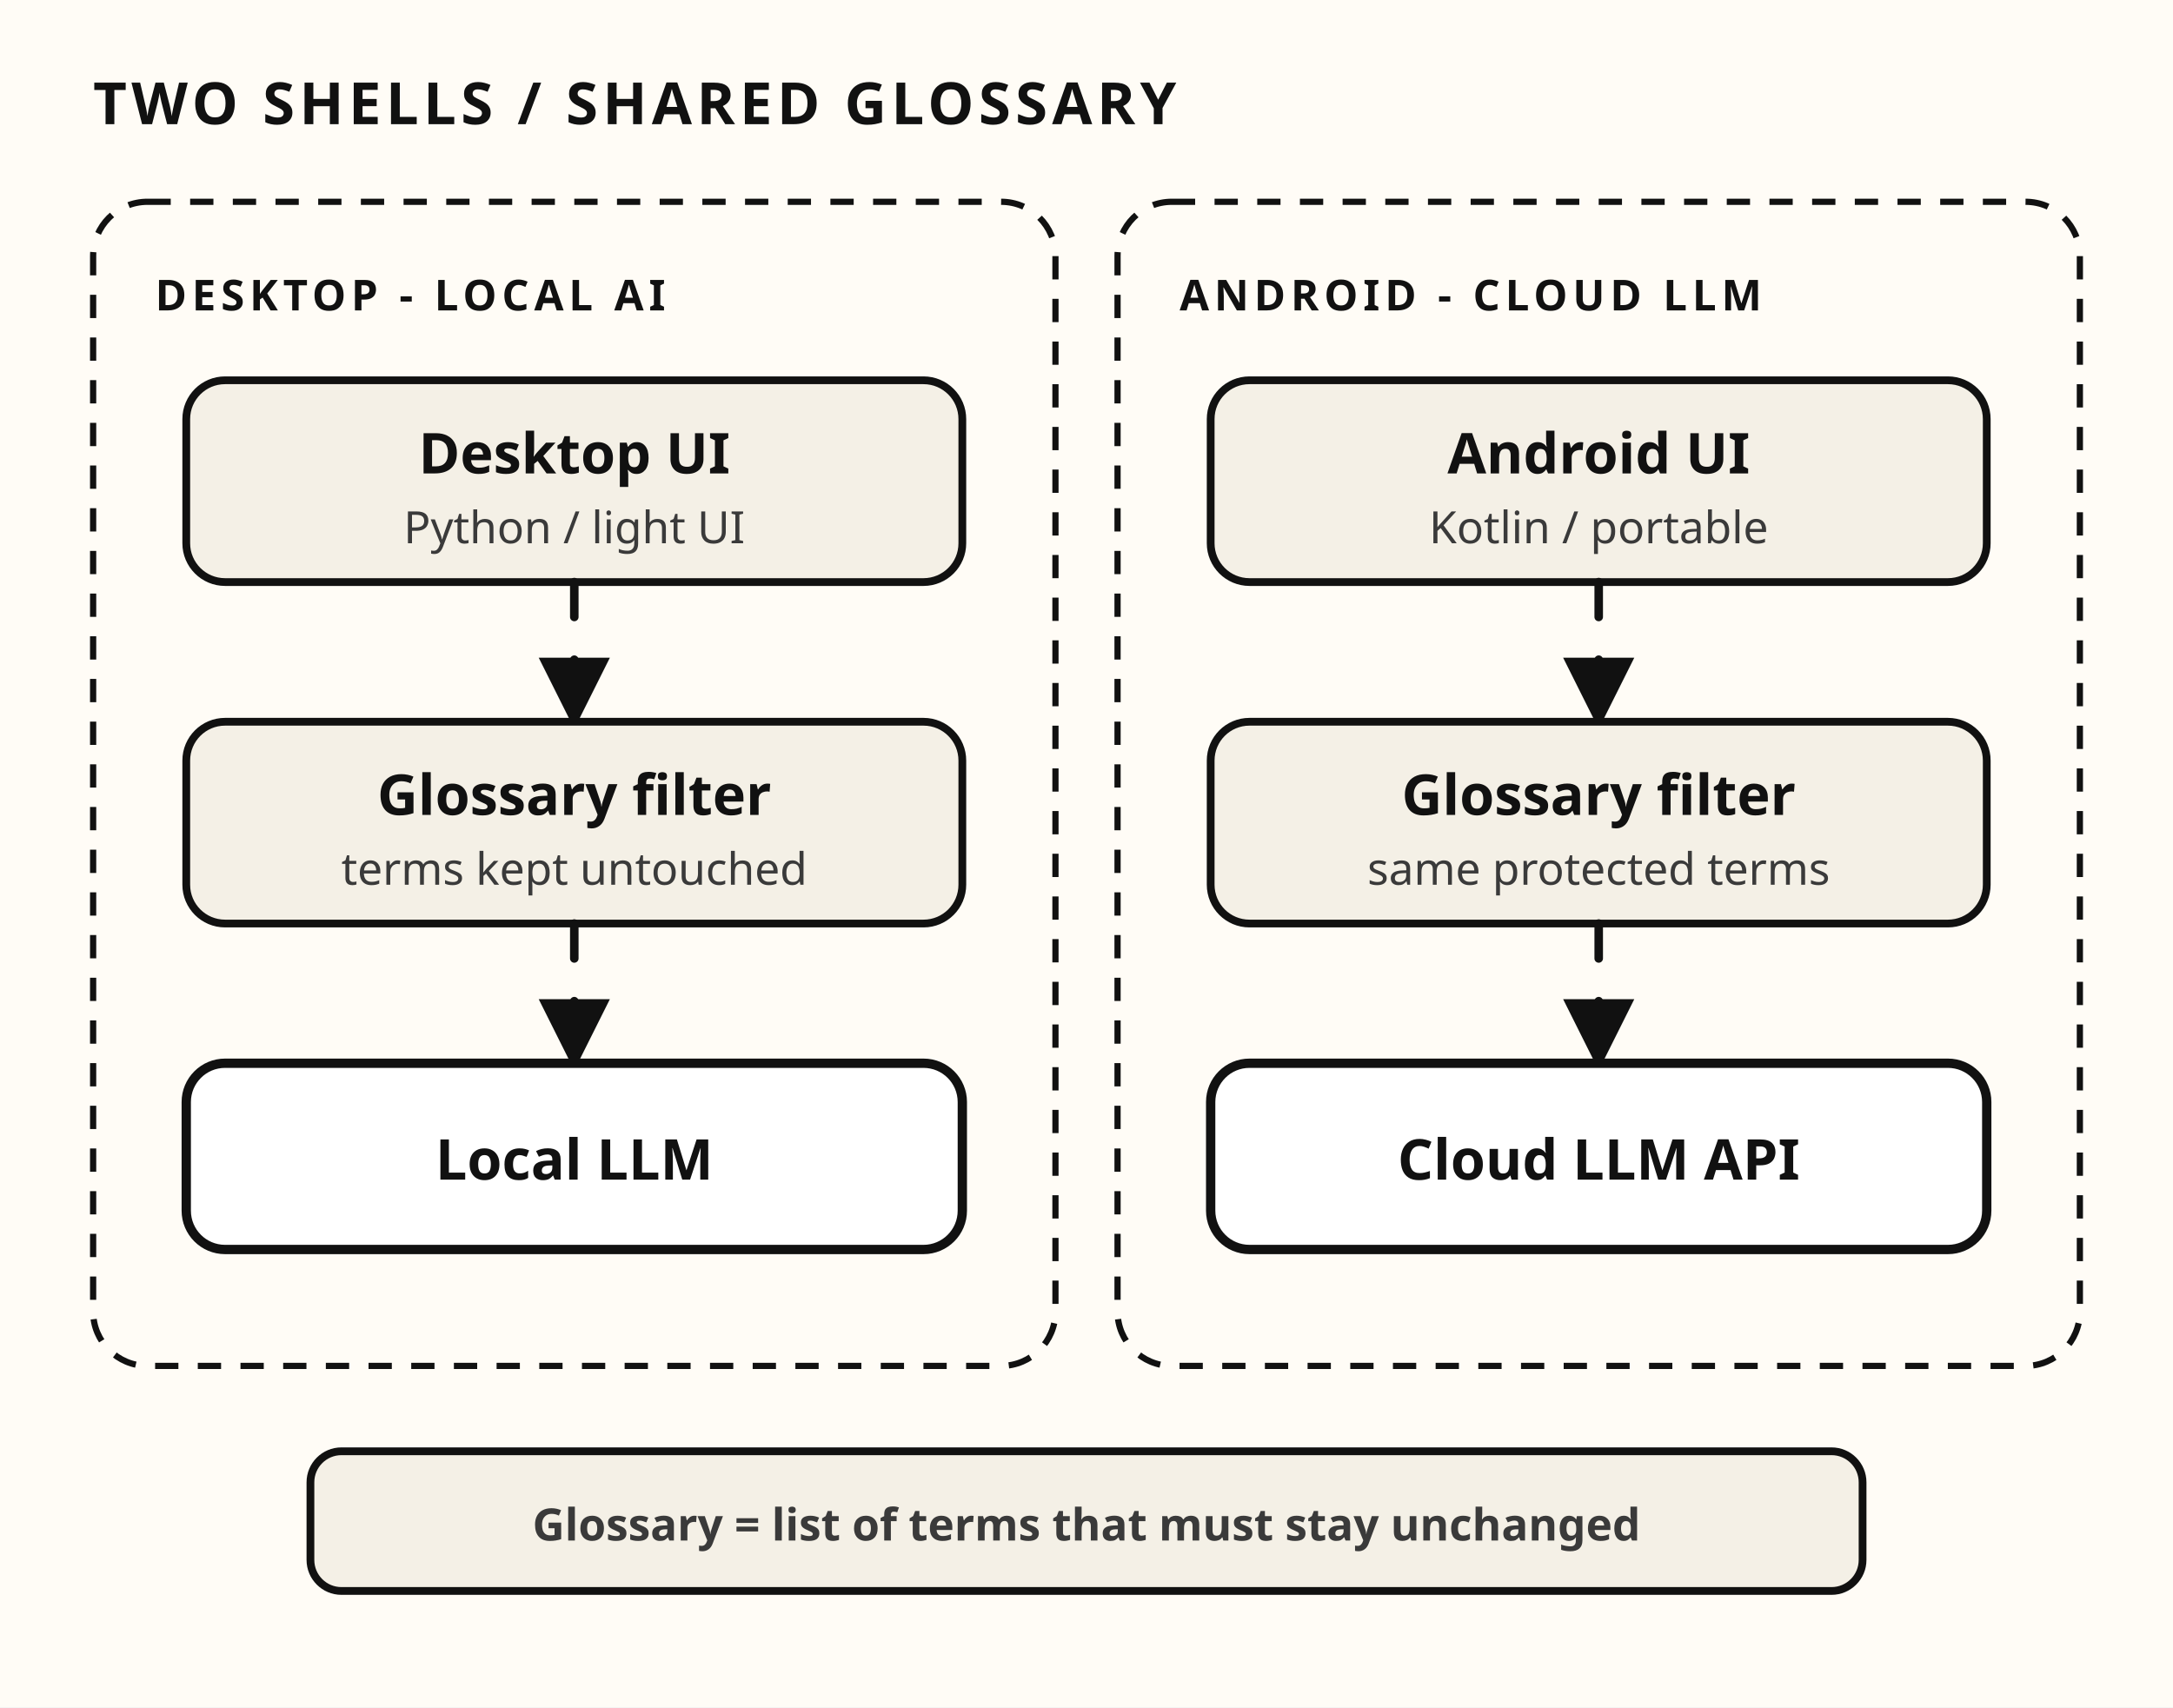
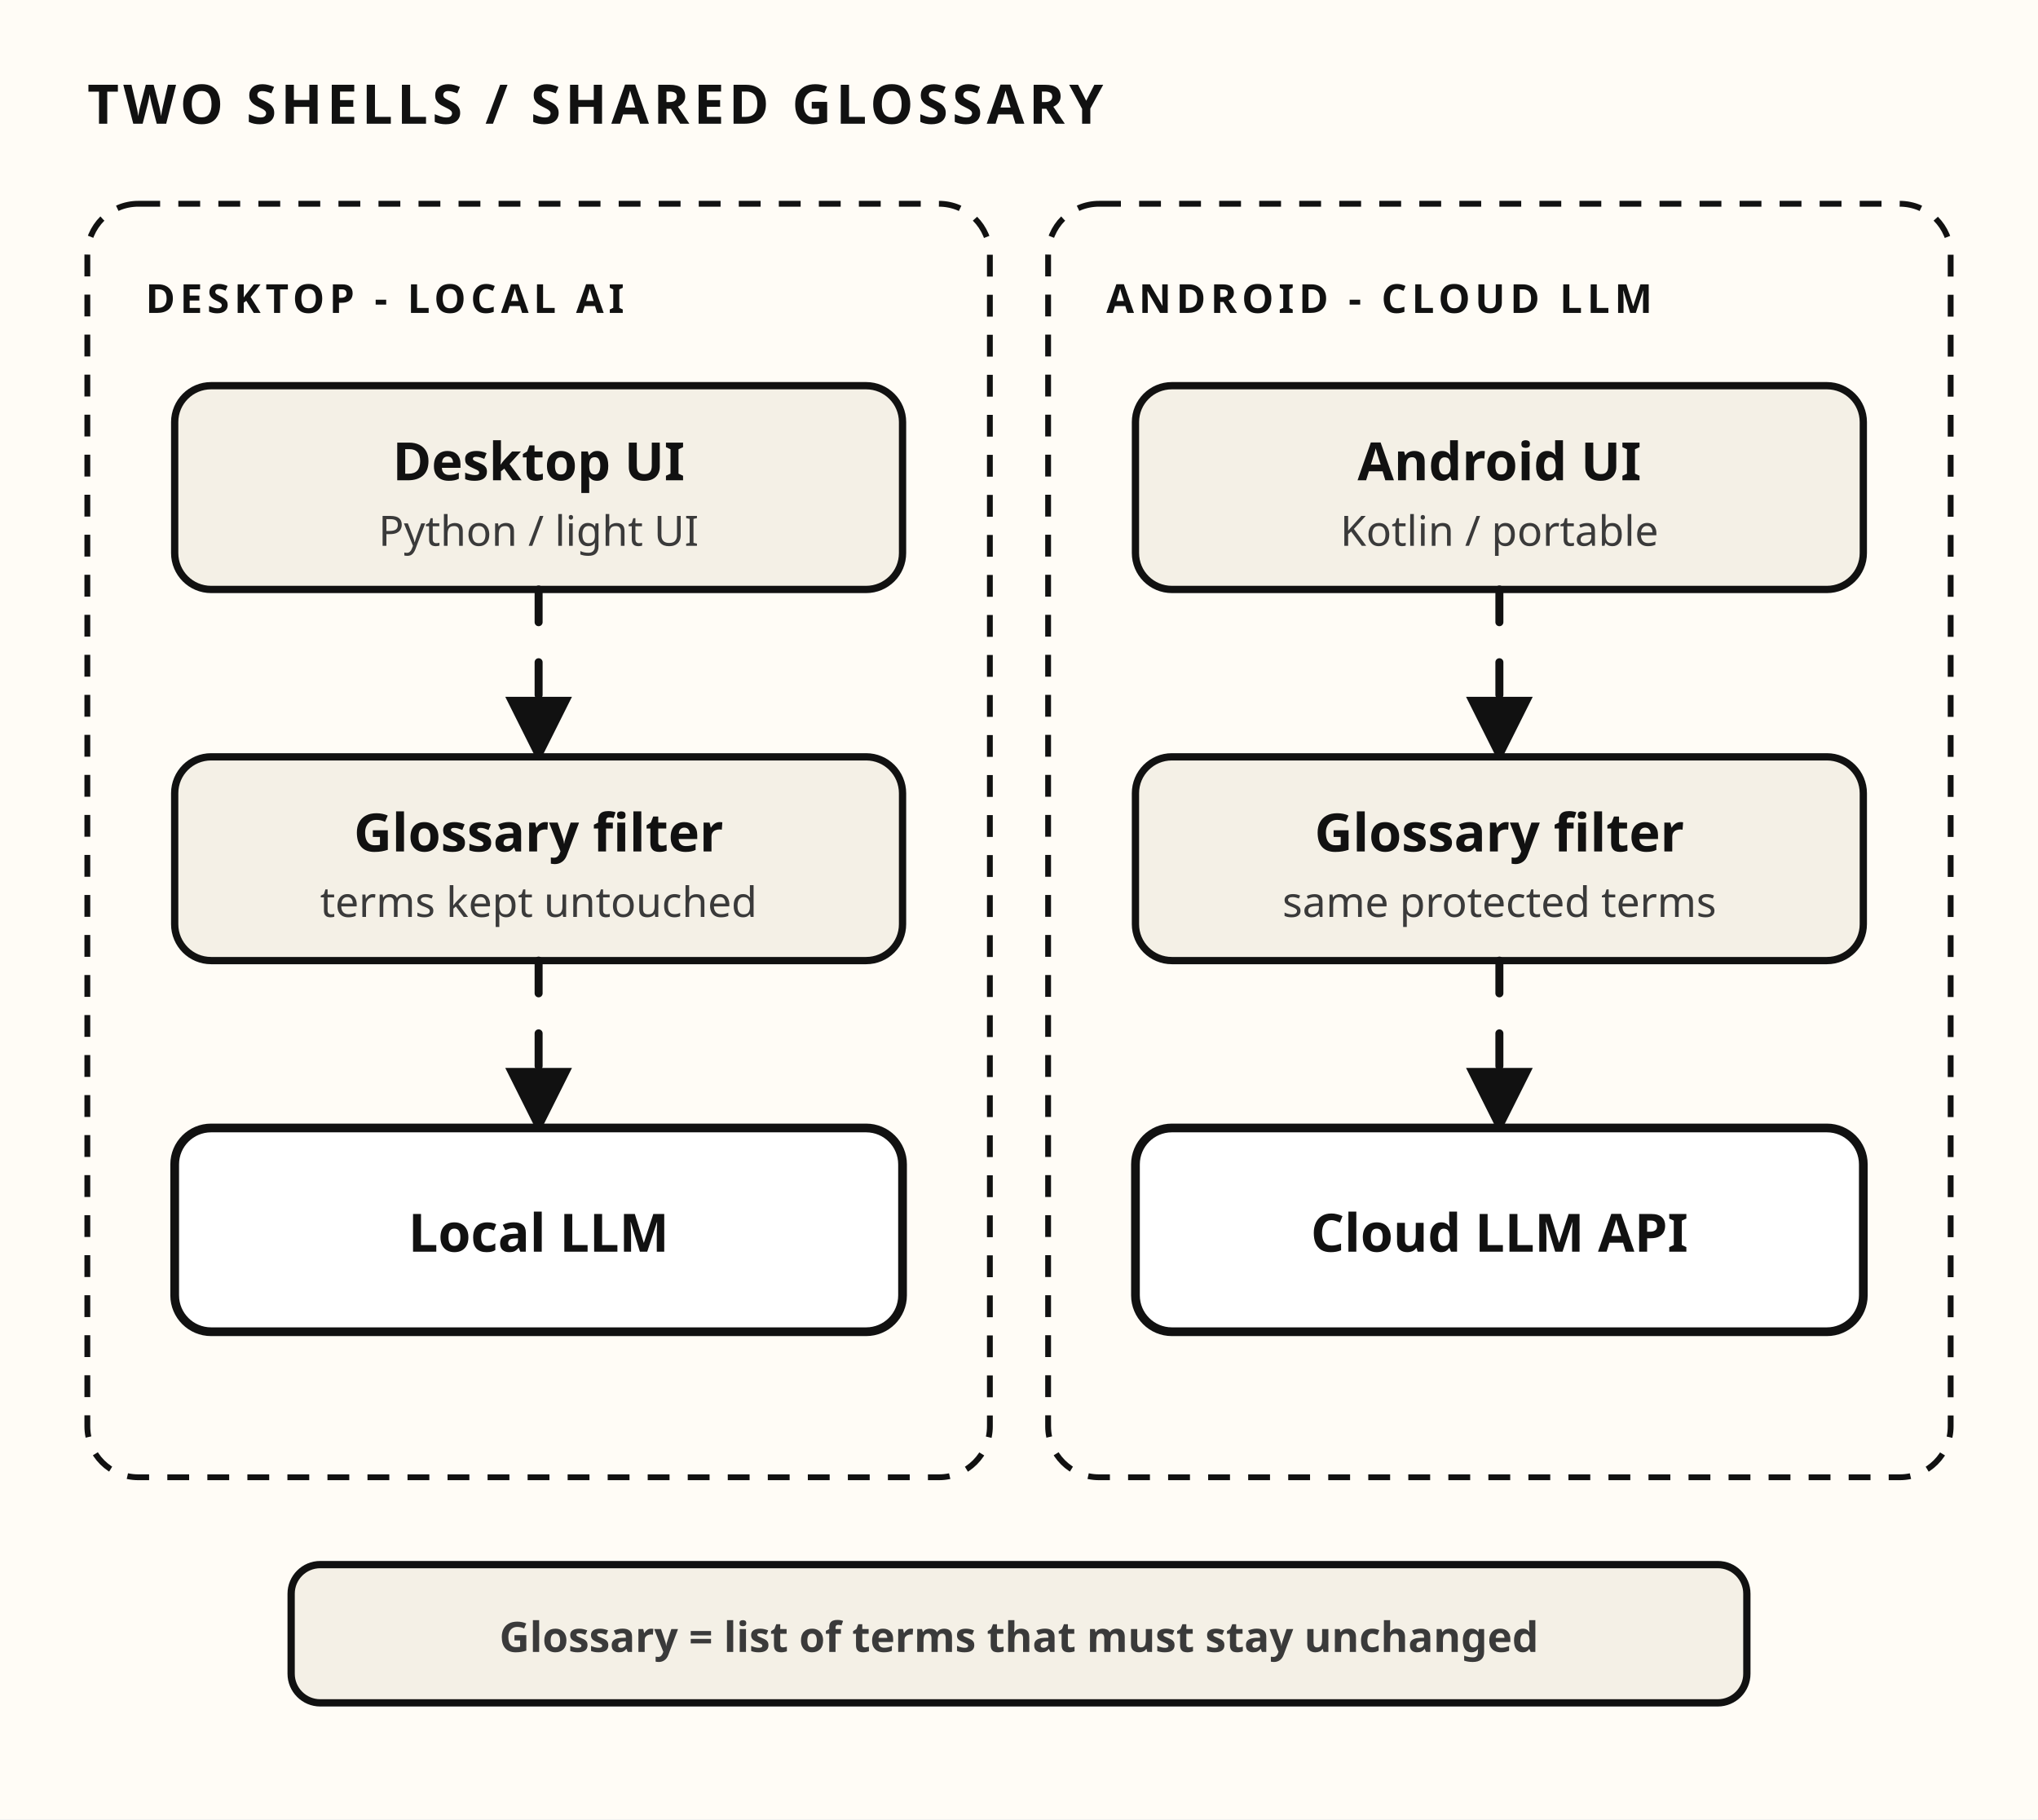
- <svg xmlns="http://www.w3.org/2000/svg" viewBox="0 0 560 440" role="img" aria-labelledby="t d">
+ <svg xmlns="http://www.w3.org/2000/svg" viewBox="0 0 560 500" role="img" aria-labelledby="t d">
  <defs>
    <marker id="a" viewBox="0 0 12 12" refX="10" refY="6" markerWidth="10" markerHeight="10" orient="auto-start-reverse">
      <path d="M1 1 L11 6 L1 11 Z" fill="#111" />
    </marker>
    <style>
      .bg { fill:#fffcf6; }
      .b { fill:#f4f0e6; stroke:#111; stroke-width:2; }
      .hi { fill:#fff; stroke:#111; stroke-width:2.4; }
      .out { fill:none; stroke:#111; stroke-width:1.6; stroke-dasharray:6 5; }
      .plane { fill:none; stroke:#111; stroke-width:1.8; stroke-dasharray:7 5; }
      .cloud { fill:none; stroke:#111; stroke-width:1.6; stroke-dasharray:6 5; }
      .title { font-family:Segoe UI,system-ui,sans-serif; font-size:15px; font-weight:800; letter-spacing:0.08em; fill:#111; }
      .lab { font-family:Segoe UI,system-ui,sans-serif; font-size:14.5px; font-weight:800; fill:#111; }
      .sub { font-family:Segoe UI,system-ui,sans-serif; font-size:11.5px; font-weight:500; fill:#3a3a3a; }
      .cap { font-family:Segoe UI,system-ui,sans-serif; font-size:11px; font-weight:800; letter-spacing:0.12em; fill:#111; }
      .line {
        stroke:#111; stroke-width:2.2; fill:none; marker-end:url(#a);
        stroke-linecap:round; stroke-linejoin:round;
        stroke-dasharray:9 11;
        animation: flow 1.05s linear infinite;
      }
      .line.ingest {
        stroke-dasharray: 4 16;
        animation: flow 1.7s linear infinite;
      }
      .line.return {
        stroke-dasharray: 10 8;
        animation: flow 0.85s linear infinite;
      }
      .line.stem {
        marker-end: none;
        stroke-dasharray: 9 11;
        animation: flow 1.05s linear infinite;
      }
+       .line.gate {
+         stroke-dasharray: 5 7;
+         animation: flow 1.2s linear infinite;
+       }
      .hi.pulse {
        animation: node-pulse 2.6s ease-in-out infinite;
      }
      .lbl.flow-lbl {
        animation: lbl-pulse 2.2s ease-in-out infinite;
      }
+       .chip { fill:#fff; stroke:#111; stroke-width:1.6; }
      .lbl { font-family:Segoe UI,system-ui,sans-serif; font-size:11px; font-weight:700; fill:#111; }
      .foot { font-family:Segoe UI,system-ui,sans-serif; font-size:11.5px; font-weight:600; fill:#3a3a3a; }
      @keyframes flow {
        to { stroke-dashoffset: -20; }
      }
      @keyframes node-pulse {
        0%, 100% { stroke-width: 2.4; }
        50% { stroke-width: 3.4; }
      }
      @keyframes lbl-pulse {
        0%, 100% { opacity: 0.55; }
        50% { opacity: 1; }
      }
      @media (prefers-reduced-motion: reduce) {
-         .line, .line.ingest, .line.return, .line.stem, .hi.pulse, .lbl.flow-lbl { animation: none; }
-         .line, .line.ingest, .line.return, .line.stem { stroke-dasharray: none; }
+         .line, .line.ingest, .line.return, .line.stem, .line.gate, .hi.pulse, .lbl.flow-lbl { animation: none; }
+         .line, .line.ingest, .line.return, .line.stem, .line.gate { stroke-dasharray: none; }
      }
    </style>
  </defs>
-   <rect class="bg" width="560" height="440" />
-   <text x="24" y="32" class="title">TWO SHELLS / SHARED GLOSSARY</text>
-   <rect class="out" x="24" y="52" width="248" height="300" rx="14" />
-   <text x="40" y="80" class="cap">DESKTOP - LOCAL AI</text>
-   <rect class="b" x="48" y="98" width="200" height="52" rx="10" />
-   <text x="148" y="122" text-anchor="middle" class="lab">Desktop UI</text>
-   <text x="148" y="140" text-anchor="middle" class="sub">Python / light UI</text>
-   <line class="line" x1="148" y1="150" x2="148" y2="186" />
-   <rect class="b" x="48" y="186" width="200" height="52" rx="10" />
-   <text x="148" y="210" text-anchor="middle" class="lab">Glossary filter</text>
-   <text x="148" y="228" text-anchor="middle" class="sub">terms kept untouched</text>
-   <line class="line" x1="148" y1="238" x2="148" y2="274" />
-   <rect class="hi" x="48" y="274" width="200" height="48" rx="10" />
-   <text x="148" y="304" text-anchor="middle" class="lab">Local LLM</text>
-   <rect class="out" x="288" y="52" width="248" height="300" rx="14" />
-   <text x="304" y="80" class="cap">ANDROID - CLOUD LLM</text>
-   <rect class="b" x="312" y="98" width="200" height="52" rx="10" />
-   <text x="412" y="122" text-anchor="middle" class="lab">Android UI</text>
-   <text x="412" y="140" text-anchor="middle" class="sub">Kotlin / portable</text>
-   <line class="line" x1="412" y1="150" x2="412" y2="186" />
-   <rect class="b" x="312" y="186" width="200" height="52" rx="10" />
-   <text x="412" y="210" text-anchor="middle" class="lab">Glossary filter</text>
-   <text x="412" y="228" text-anchor="middle" class="sub">same protected terms</text>
-   <line class="line" x1="412" y1="238" x2="412" y2="274" />
-   <rect class="hi" x="312" y="274" width="200" height="48" rx="10" />
-   <text x="412" y="304" text-anchor="middle" class="lab">Cloud LLM API</text>
-   <rect class="b" x="80" y="374" width="400" height="36" rx="8" />
-   <text x="280" y="397" text-anchor="middle" class="foot">Glossary = list of terms that must stay unchanged</text>
+   <rect class="bg" width="560" height="500" />
+   <text x="24" y="34" class="title">TWO SHELLS / SHARED GLOSSARY</text>
+   <rect class="out" x="24" y="56" width="248" height="350" rx="14" />
+   <text x="40" y="86" class="cap">DESKTOP - LOCAL AI</text>
+   <rect class="b" x="48" y="106" width="200" height="56" rx="10" />
+   <text x="148" y="132" text-anchor="middle" class="lab">Desktop UI</text>
+   <text x="148" y="150" text-anchor="middle" class="sub">Python / light UI</text>
+   <line class="line" x1="148" y1="162" x2="148" y2="208" />
+   <rect class="b" x="48" y="208" width="200" height="56" rx="10" />
+   <text x="148" y="234" text-anchor="middle" class="lab">Glossary filter</text>
+   <text x="148" y="252" text-anchor="middle" class="sub">terms kept untouched</text>
+   <line class="line" x1="148" y1="264" x2="148" y2="310" />
+   <rect class="hi" x="48" y="310" width="200" height="56" rx="10" />
+   <text x="148" y="344" text-anchor="middle" class="lab">Local LLM</text>
+   <rect class="out" x="288" y="56" width="248" height="350" rx="14" />
+   <text x="304" y="86" class="cap">ANDROID - CLOUD LLM</text>
+   <rect class="b" x="312" y="106" width="200" height="56" rx="10" />
+   <text x="412" y="132" text-anchor="middle" class="lab">Android UI</text>
+   <text x="412" y="150" text-anchor="middle" class="sub">Kotlin / portable</text>
+   <line class="line" x1="412" y1="162" x2="412" y2="208" />
+   <rect class="b" x="312" y="208" width="200" height="56" rx="10" />
+   <text x="412" y="234" text-anchor="middle" class="lab">Glossary filter</text>
+   <text x="412" y="252" text-anchor="middle" class="sub">same protected terms</text>
+   <line class="line" x1="412" y1="264" x2="412" y2="310" />
+   <rect class="hi" x="312" y="310" width="200" height="56" rx="10" />
+   <text x="412" y="344" text-anchor="middle" class="lab">Cloud LLM API</text>
+   <rect class="b" x="80" y="430" width="400" height="38" rx="8" />
+   <text x="280" y="454" text-anchor="middle" class="foot">Glossary = list of terms that must stay unchanged</text>
</svg>
